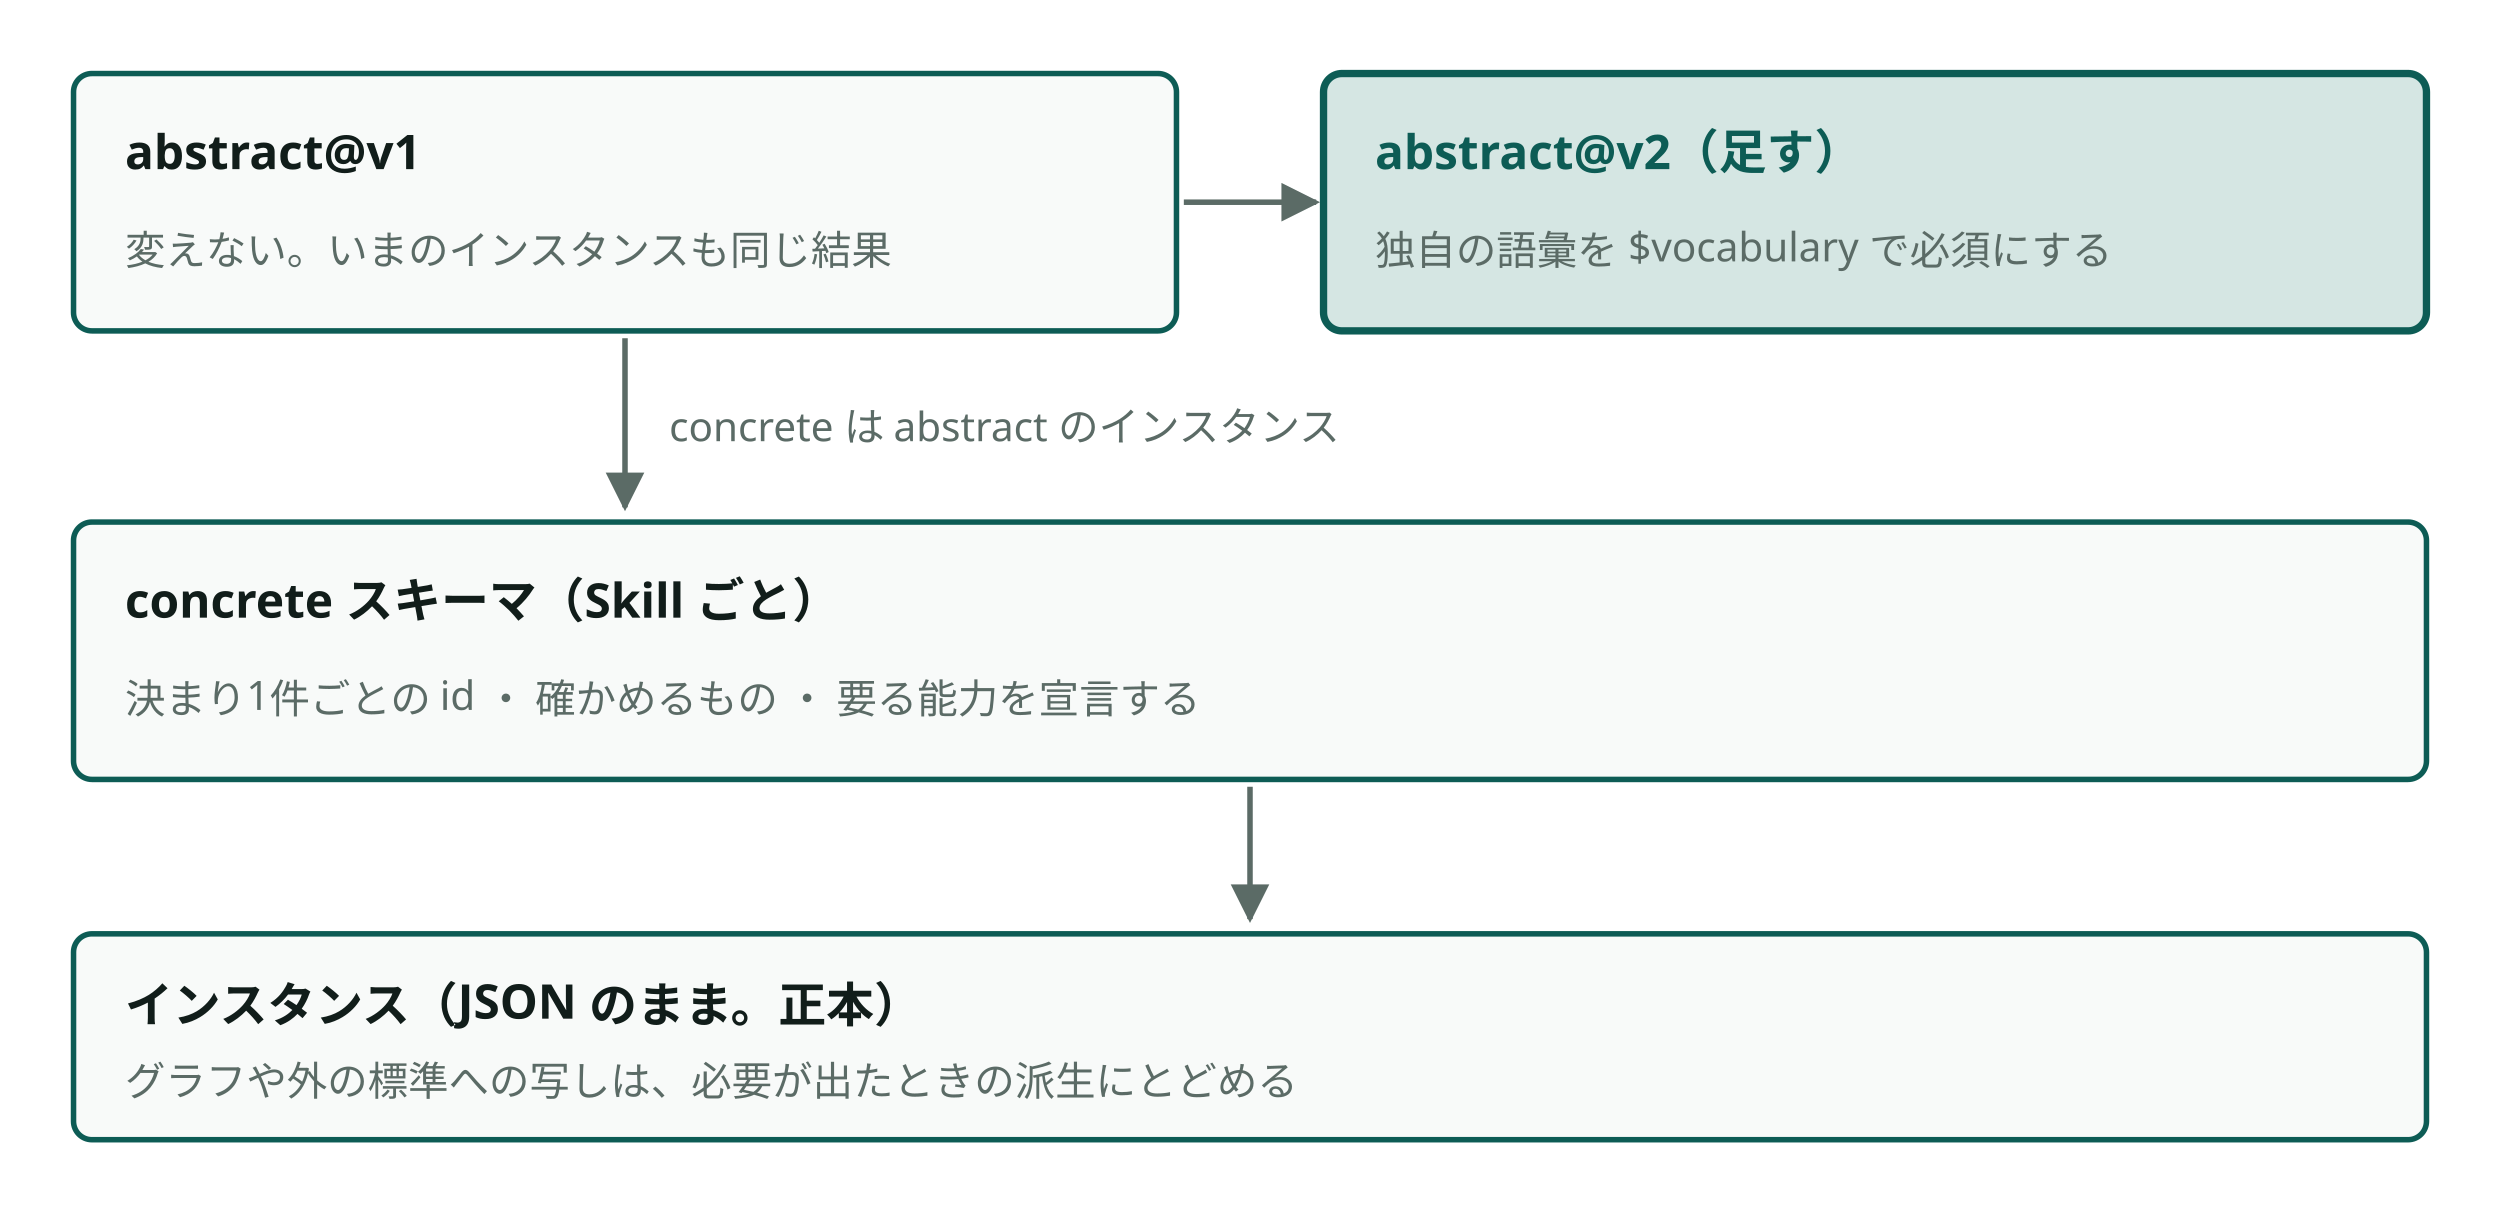
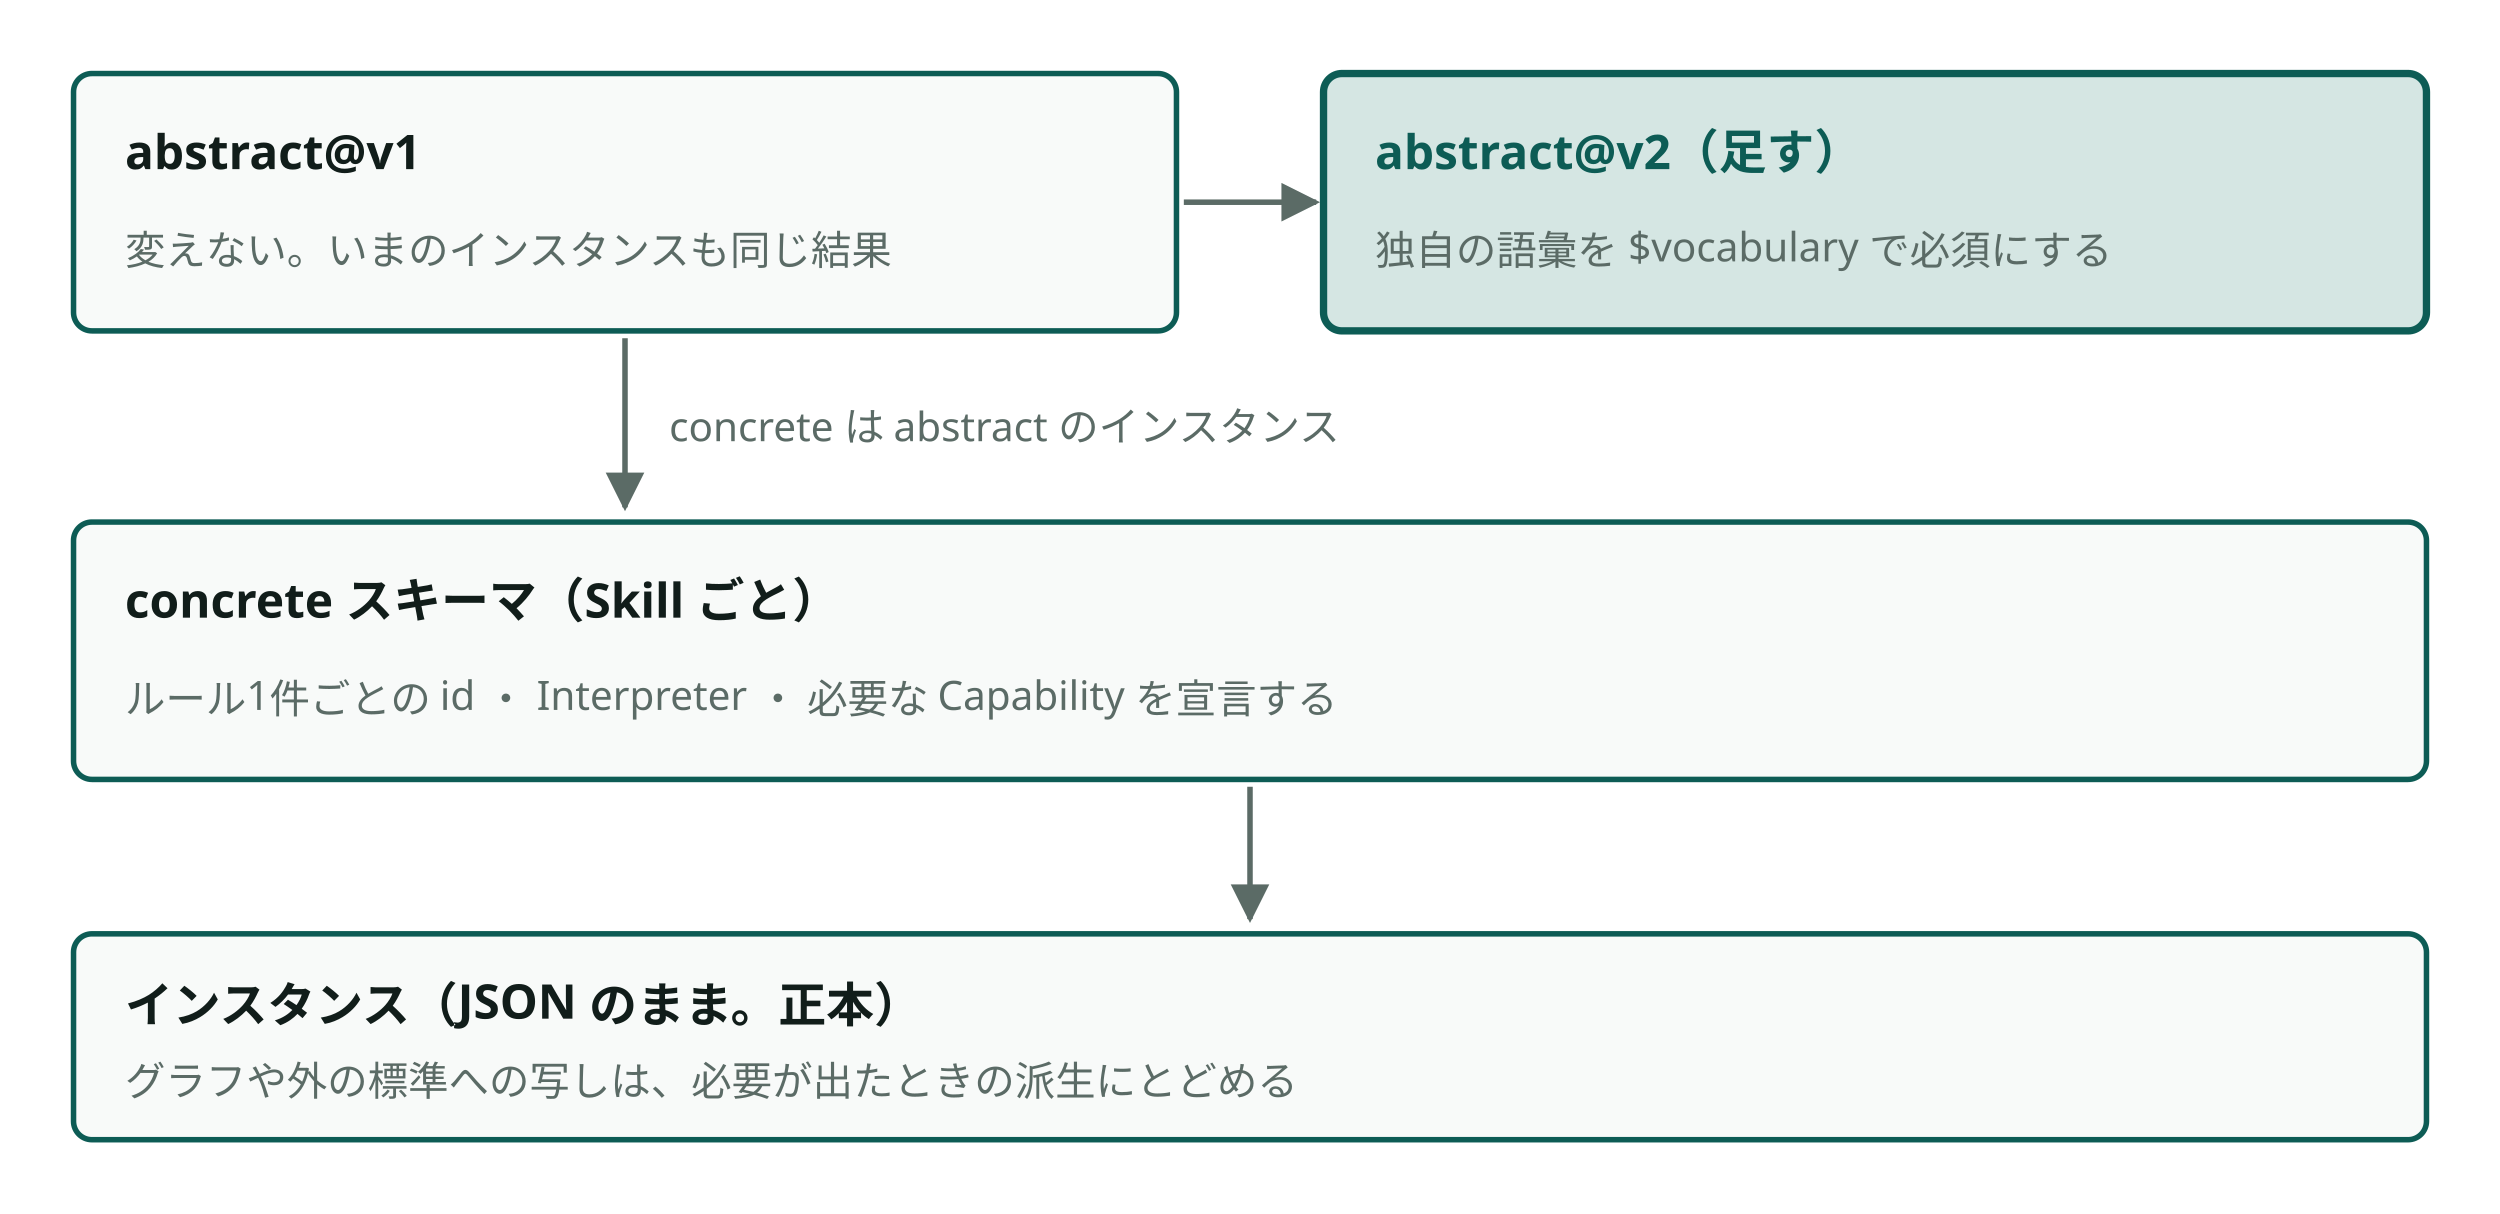
<svg viewBox="0 0 680 330" style="min-width:560px" role="img" aria-label="抽象と具体の関係と、版の足し方" class="dsvg">
-   <style data-dsvg="dark">.dsvg .box{fill:var(--dsvg-box-fill,#F8FAF9);stroke:var(--dsvg-accent,#0D5C55)}.dsvg .title{fill:var(--dsvg-ink,#111D1A);font-size:13px;font-weight:700}.dsvg .note{fill:var(--dsvg-ink-soft,#5B6B66);font-size:11px}.dsvg .box.focus{fill:var(--dsvg-accent-bg,#D5E6E3);stroke:var(--dsvg-accent,#0D5C55)}.dsvg .title.focus{fill:var(--dsvg-accent,#0D5C55);font-size:13px;font-weight:700}.dsvg .flow{stroke:var(--dsvg-ink-soft,#5B6B66)}.dsvg #dsvg-e08b5efa-arrow-5B6B66 path{fill:var(--dsvg-ink-soft,#5B6B66)}@media (prefers-color-scheme:dark){:root:not([data-theme="light"]) .dsvg,.dsvg:root:not([data-theme="light"]){--dsvg-box-fill:#16211E;--dsvg-accent:#6CC9B8;--dsvg-ink:#E6EEEB;--dsvg-ink-soft:#9DADA8;--dsvg-accent-bg:#173330}}:root[data-theme="dark"] .dsvg{--dsvg-box-fill:#16211E;--dsvg-accent:#6CC9B8;--dsvg-ink:#E6EEEB;--dsvg-ink-soft:#9DADA8;--dsvg-accent-bg:#173330}</style>
+   <style data-dsvg="dark">.dsvg .box{fill:var(--dsvg-box-fill,#F8FAF9);stroke:var(--dsvg-accent,#0D5C55)}.dsvg .title{fill:var(--dsvg-ink,#111D1A);font-size:13px;font-weight:700}.dsvg .note{fill:var(--dsvg-ink-soft,#5B6B66);font-size:11px}.dsvg .box.focus{fill:var(--dsvg-accent-bg,#D5E6E3);stroke:var(--dsvg-accent,#0D5C55)}.dsvg .title.focus{fill:var(--dsvg-accent,#0D5C55);font-size:13px;font-weight:700}.dsvg .flow{stroke:var(--dsvg-ink-soft,#5B6B66)}.dsvg #dsvg-9324f2f0-arrow-5B6B66 path{fill:var(--dsvg-ink-soft,#5B6B66)}@media (prefers-color-scheme:dark){:root:not([data-theme="light"]) .dsvg,.dsvg:root:not([data-theme="light"]){--dsvg-box-fill:#16211E;--dsvg-accent:#6CC9B8;--dsvg-ink:#E6EEEB;--dsvg-ink-soft:#9DADA8;--dsvg-accent-bg:#173330}}:root[data-theme="dark"] .dsvg{--dsvg-box-fill:#16211E;--dsvg-accent:#6CC9B8;--dsvg-ink:#E6EEEB;--dsvg-ink-soft:#9DADA8;--dsvg-accent-bg:#173330}</style>
  <defs data-dsvg="marker">
-     <marker id="dsvg-e08b5efa-arrow-5B6B66" viewBox="0 0 10 10" refX="9" refY="5" markerWidth="7" markerHeight="7" orient="auto-start-reverse">
+     <marker id="dsvg-9324f2f0-arrow-5B6B66" viewBox="0 0 10 10" refX="9" refY="5" markerWidth="7" markerHeight="7" orient="auto-start-reverse">
      <path d="M0,0 L10,5 L0,10 z" fill="#5B6B66" />
    </marker>
  </defs>
  <rect class="box" x="20" y="20" width="300" height="70" fill="#F8FAF9" stroke="#0D5C55" stroke-width="1.5" rx="5" />
  <text class="title" x="34" y="46" font-family="Noto Sans JP, Hiragino Kaku Gothic ProN, sans-serif" font-size="13" font-weight="700" fill="#111D1A">abstract@v1</text>
  <text class="note" x="34" y="72" font-family="Noto Sans JP, Hiragino Kaku Gothic ProN, sans-serif" font-size="11" fill="#5B6B66">変えない。いまのインスタンスも同じ結果</text>
  <rect class="box focus" x="360" y="20" width="300" height="70" fill="#D5E6E3" stroke="#0D5C55" stroke-width="2" rx="5" />
  <text class="title focus" x="374" y="46" font-family="Noto Sans JP, Hiragino Kaku Gothic ProN, sans-serif" font-size="13" font-weight="700" fill="#0D5C55">abstract@v2（足す）</text>
  <text class="note" x="374" y="72" font-family="Noto Sans JP, Hiragino Kaku Gothic ProN, sans-serif" font-size="11" fill="#5B6B66">独自の語彙を $vocabulary で必須にする</text>
-   <path class="flow" d="M322,55 H358" fill="none" stroke="#5B6B66" stroke-width="1.5" marker-end="url(#dsvg-e08b5efa-arrow-5B6B66)" />
-   <path class="flow" d="M170,92 V138" fill="none" stroke="#5B6B66" stroke-width="1.5" marker-end="url(#dsvg-e08b5efa-arrow-5B6B66)" />
+   <path class="flow" d="M322,55 H358" fill="none" stroke="#5B6B66" stroke-width="1.5" marker-end="url(#dsvg-9324f2f0-arrow-5B6B66)" />
+   <path class="flow" d="M170,92 V138" fill="none" stroke="#5B6B66" stroke-width="1.5" marker-end="url(#dsvg-9324f2f0-arrow-5B6B66)" />
  <text class="note" x="182" y="120" font-family="Noto Sans JP, Hiragino Kaku Gothic ProN, sans-serif" font-size="11" fill="#5B6B66">concrete は abstract のインスタンス</text>
  <rect class="box" x="20" y="142" width="640" height="70" fill="#F8FAF9" stroke="#0D5C55" stroke-width="1.5" rx="5" />
  <text class="title" x="34" y="168" font-family="Noto Sans JP, Hiragino Kaku Gothic ProN, sans-serif" font-size="13" font-weight="700" fill="#111D1A">concrete スキーマ（Skill ごと）</text>
-   <text class="note" x="34" y="194" font-family="Noto Sans JP, Hiragino Kaku Gothic ProN, sans-serif" font-size="11" fill="#5B6B66">決まり1件ごとの id ・ 確かめるもの ・ 要る能力を宣言する</text>
-   <path class="flow" d="M340,214 V250" fill="none" stroke="#5B6B66" stroke-width="1.5" marker-end="url(#dsvg-e08b5efa-arrow-5B6B66)" />
+   <text class="note" x="34" y="194" font-family="Noto Sans JP, Hiragino Kaku Gothic ProN, sans-serif" font-size="11" fill="#5B6B66">ルール1件ごとの id ・ Interpreter ・ 必要な Capability を宣言する</text>
+   <path class="flow" d="M340,214 V250" fill="none" stroke="#5B6B66" stroke-width="1.5" marker-end="url(#dsvg-9324f2f0-arrow-5B6B66)" />
  <rect class="box" x="20" y="254" width="640" height="56" fill="#F8FAF9" stroke="#0D5C55" stroke-width="1.5" rx="5" />
  <text class="title" x="34" y="278" font-family="Noto Sans JP, Hiragino Kaku Gothic ProN, sans-serif" font-size="13" font-weight="700" fill="#111D1A">インスタンス（JSON のまま。正本）</text>
  <text class="note" x="34" y="298" font-family="Noto Sans JP, Hiragino Kaku Gothic ProN, sans-serif" font-size="11" fill="#5B6B66">グラフや外の標準への写しは、必要が出たときの派生にとどめる</text>
</svg>
